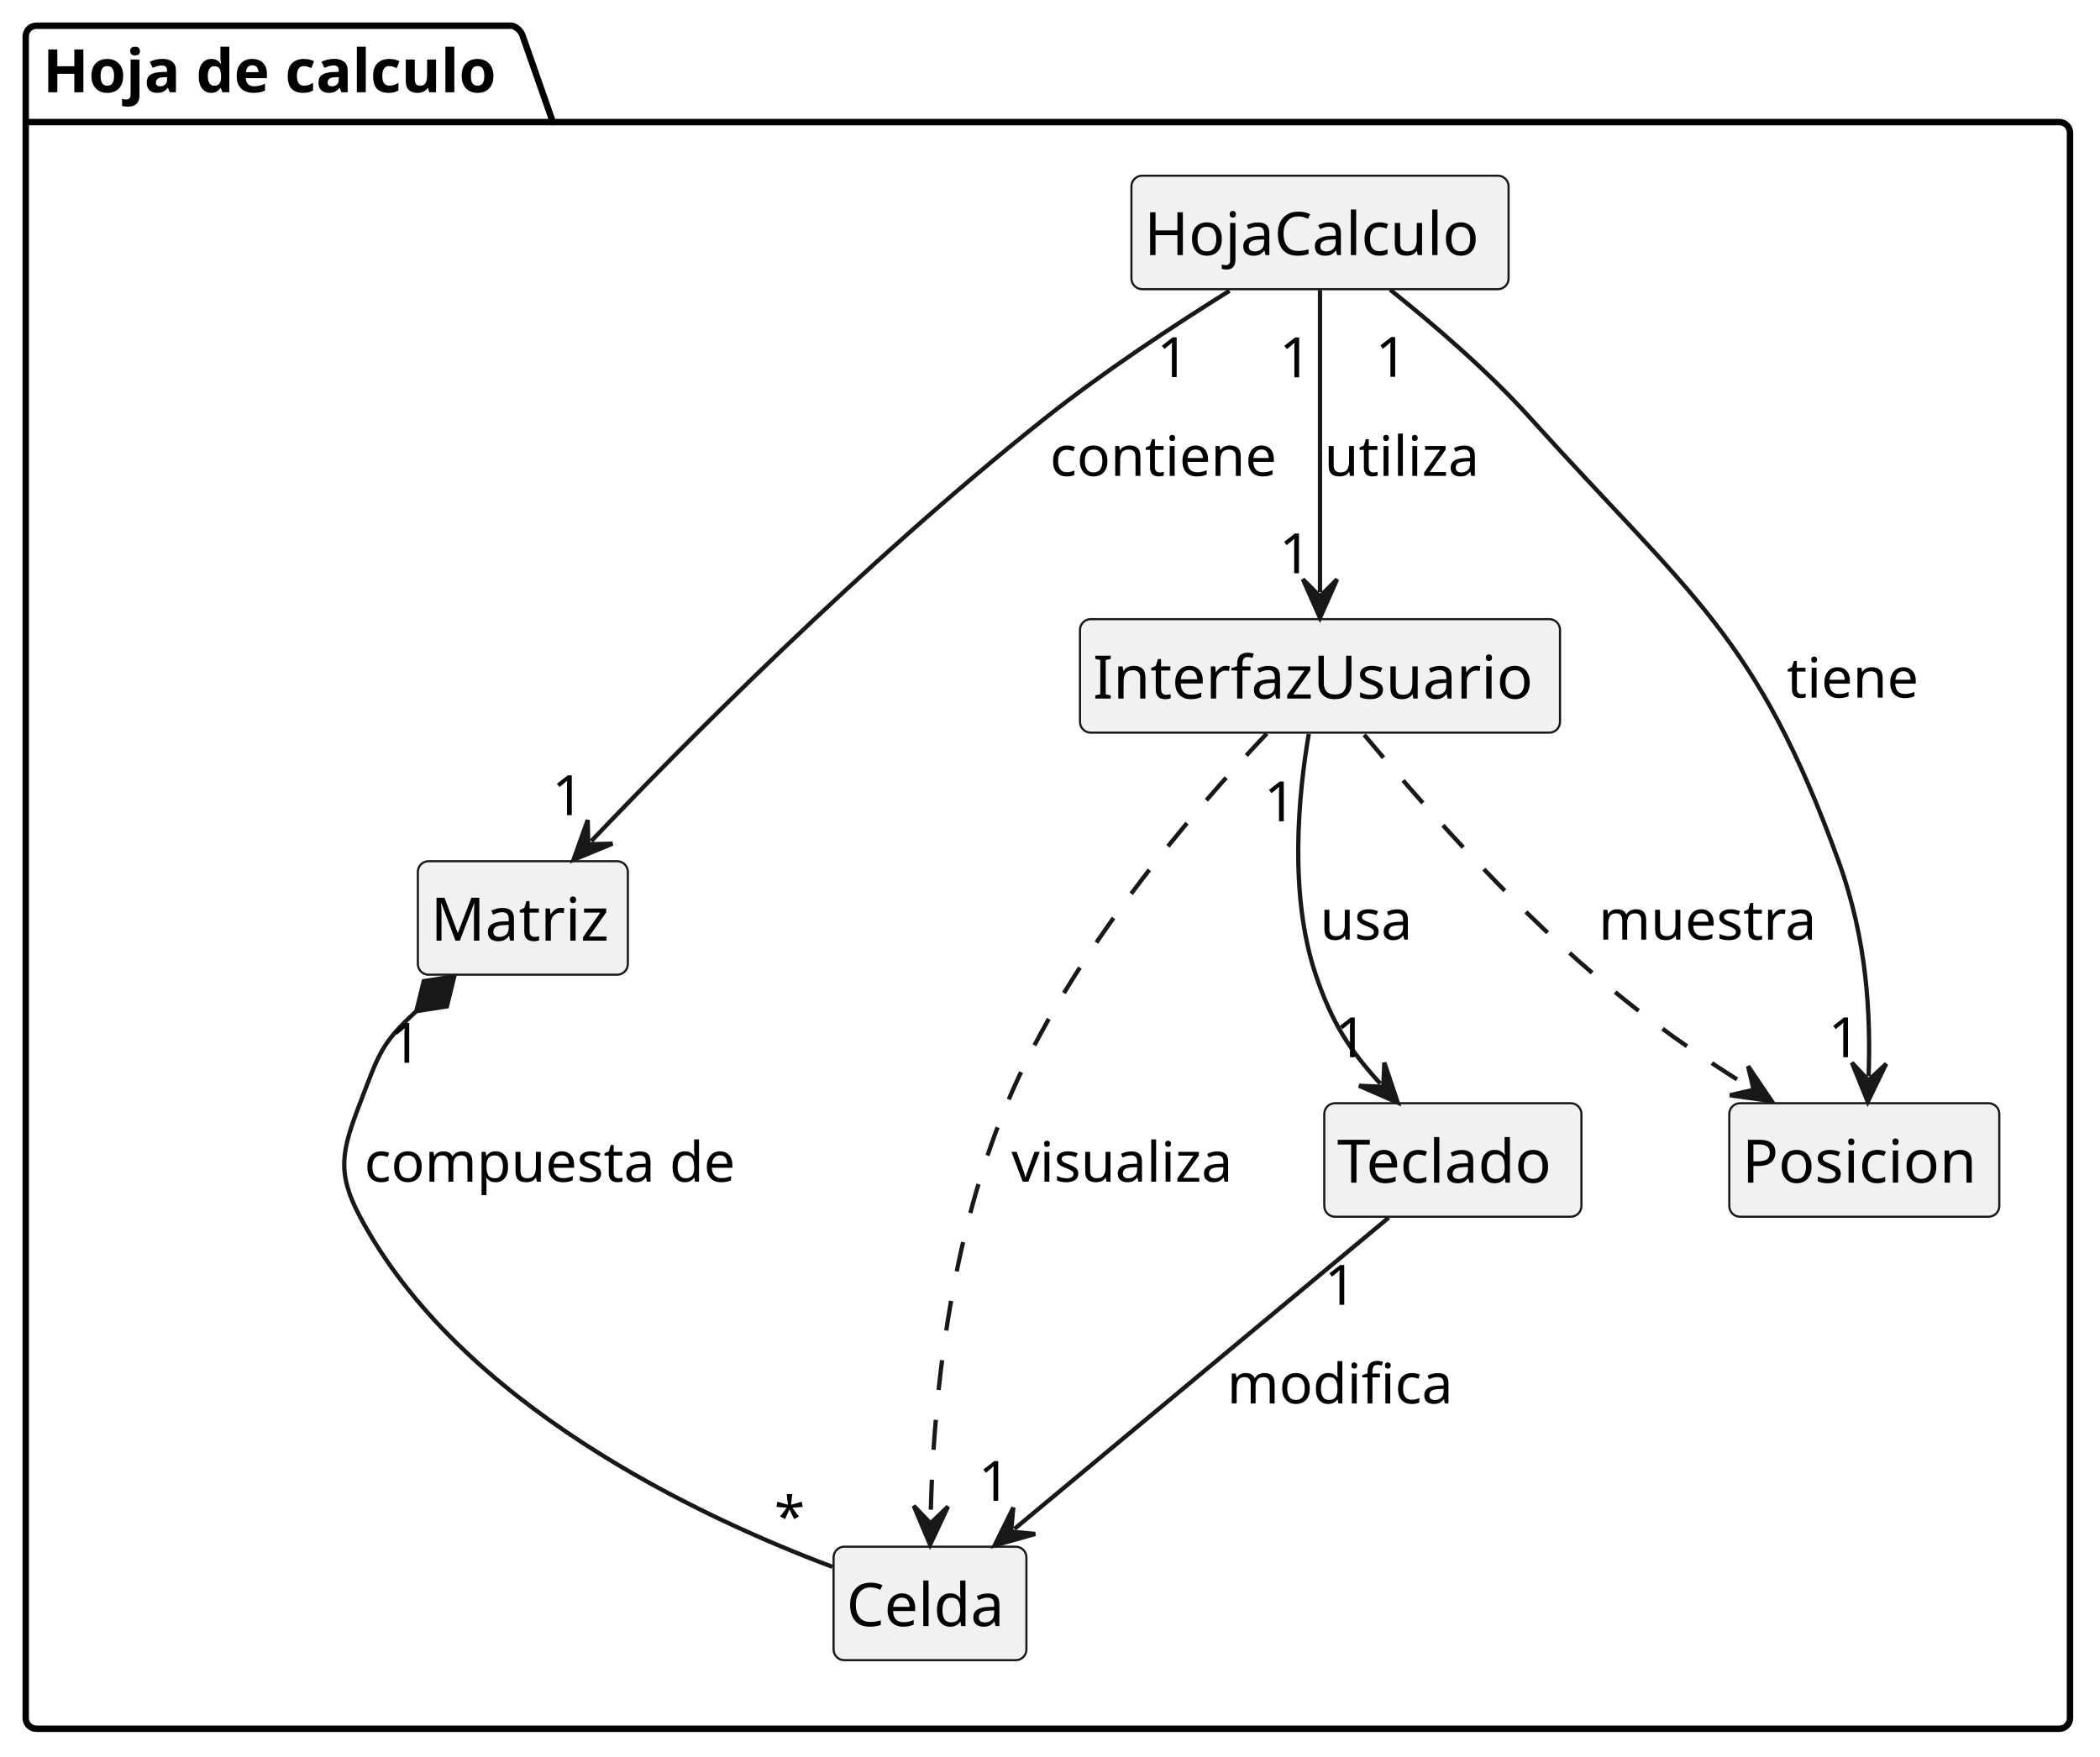
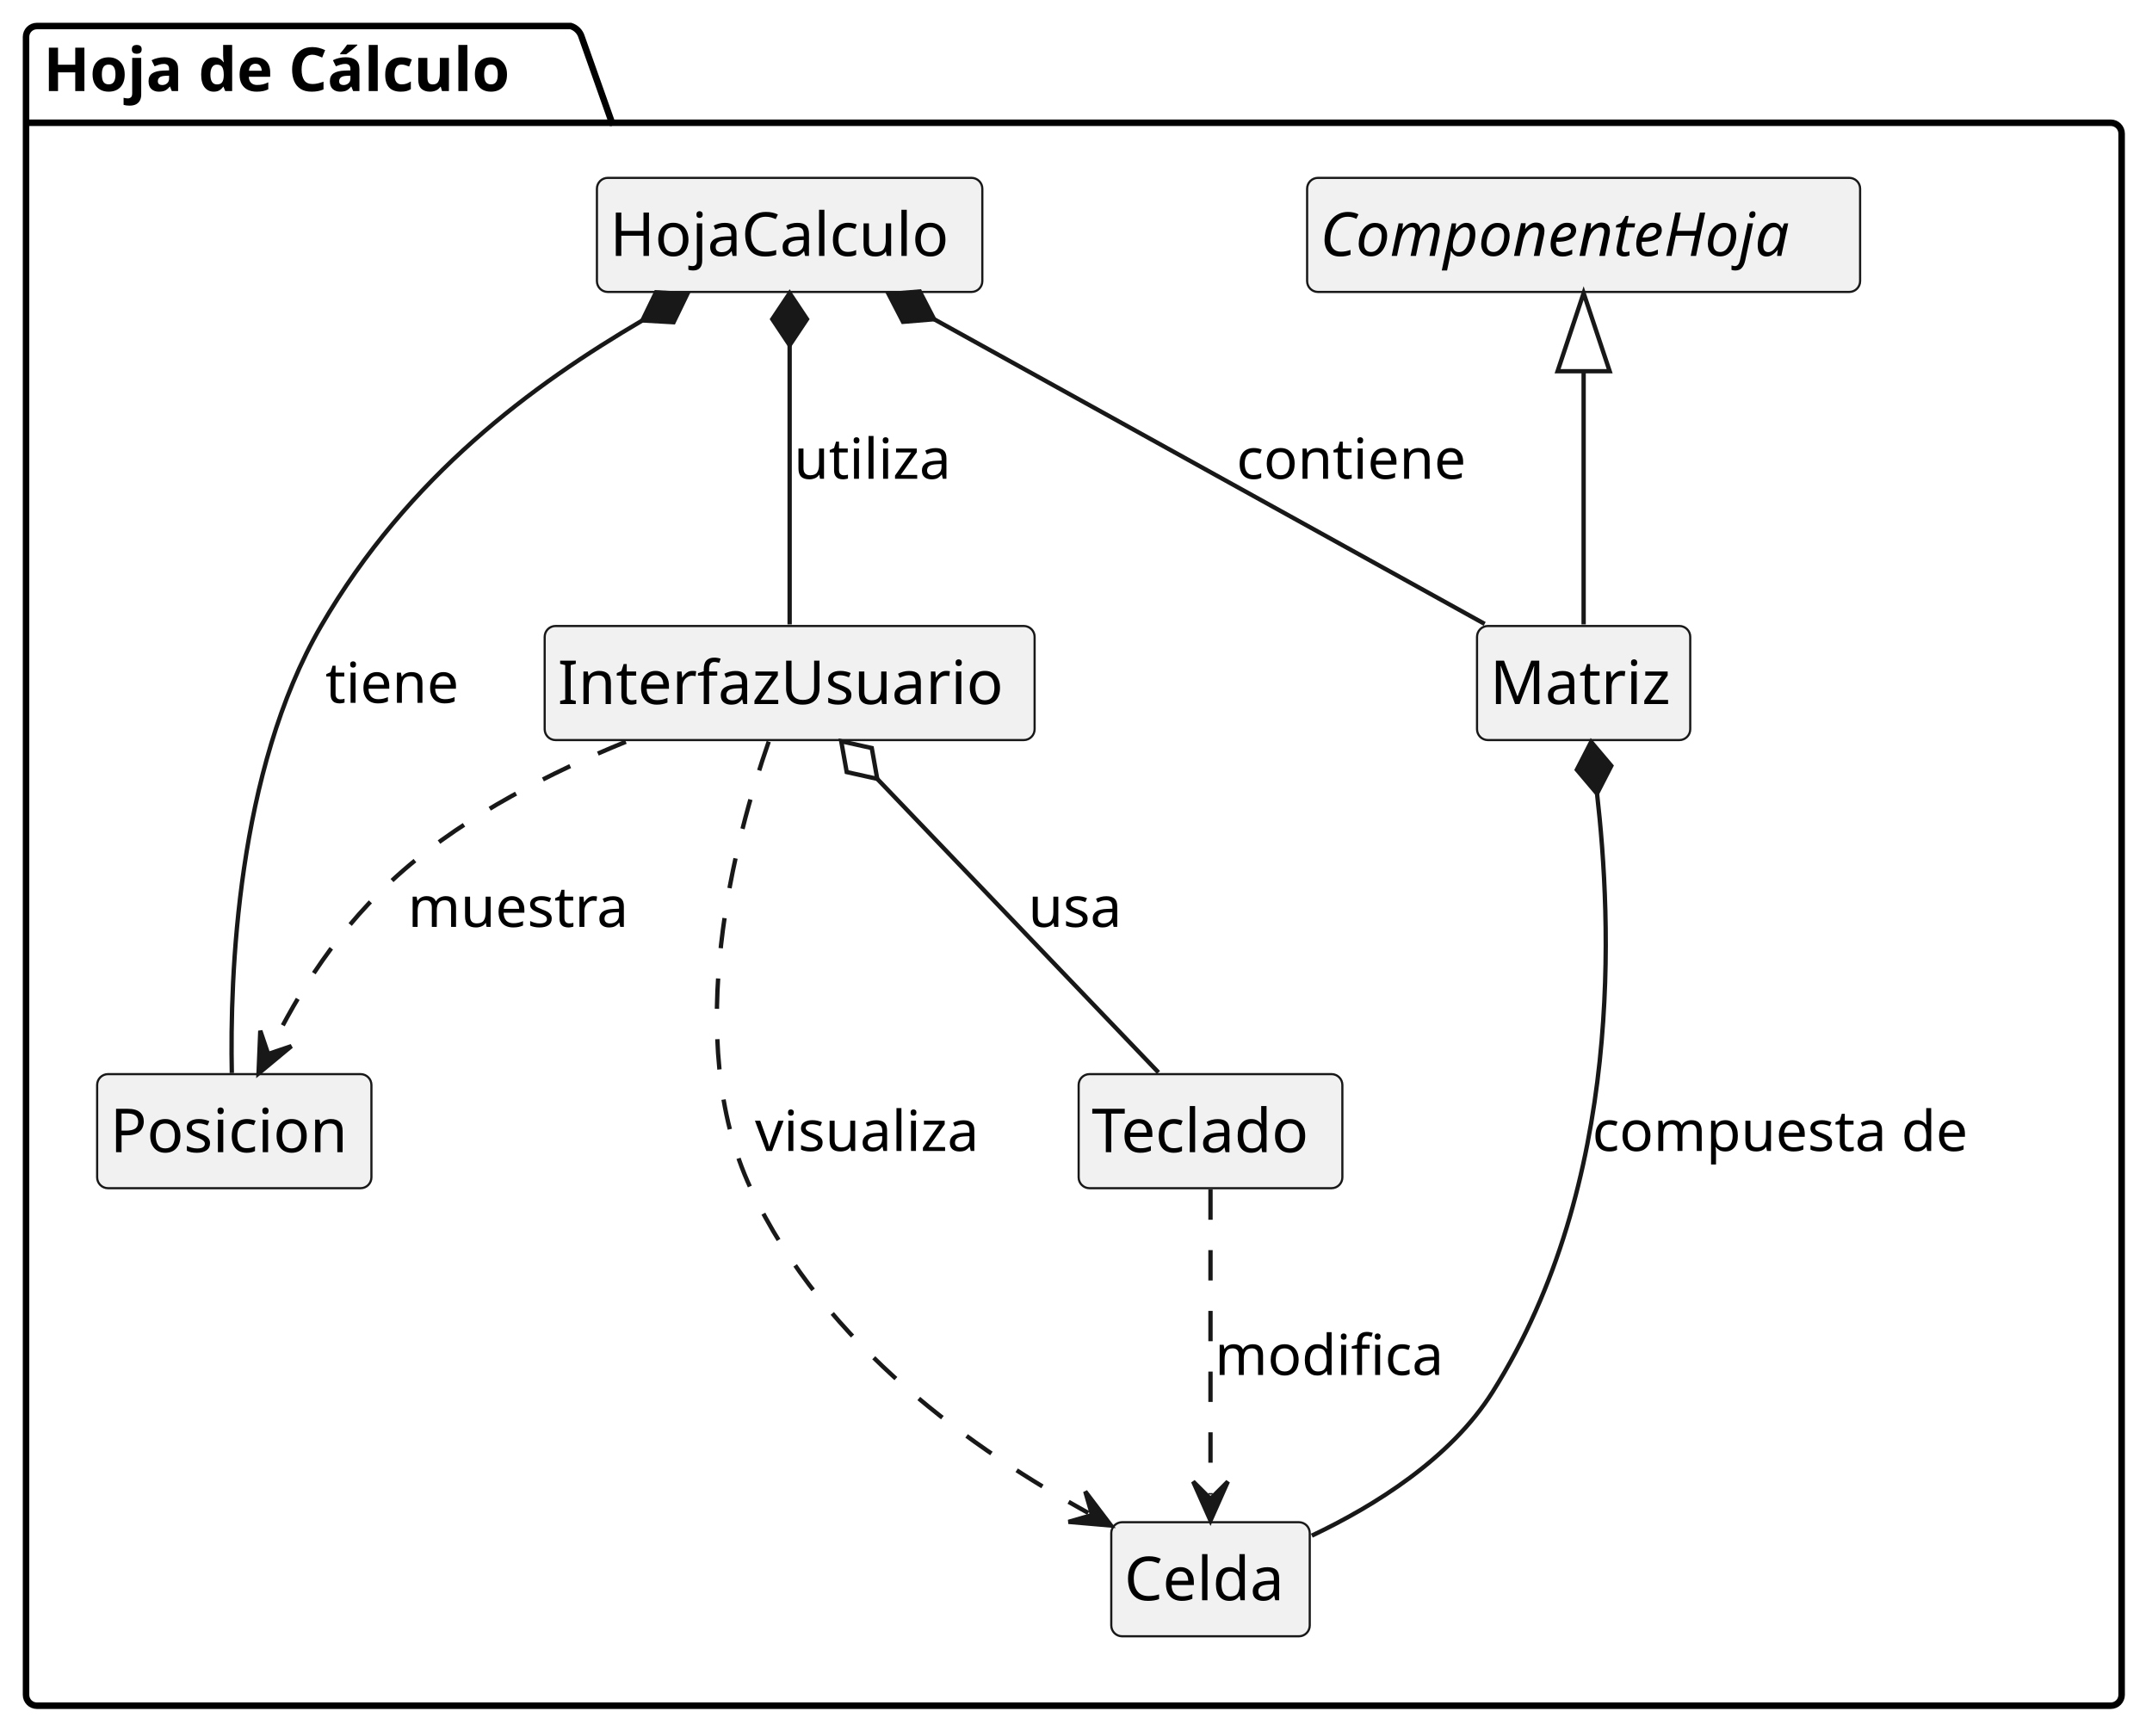
- <svg xmlns="http://www.w3.org/2000/svg" contentStyleType="text/css" height="410px" preserveAspectRatio="none" style="width:490px;height:410px;background:#FFFFFF;" version="1.1" viewBox="0 0 490 410" width="490px" zoomAndPan="magnify">
+ <svg xmlns="http://www.w3.org/2000/svg" contentStyleType="text/css" data-diagram-type="CLASS" height="400px" preserveAspectRatio="none" style="width:496px;height:400px;background:#FFFFFF;" version="1.1" viewBox="0 0 496 400" width="496px" zoomAndPan="magnify">
  <defs />
  <g>
-     <g id="cluster_Hoja de calculo">
-       <path d="M8.5,6 L119.5,6 A3.75,3.75 0 0 1 122,8.5 L129,28.488 L480.5,28.488 A2.5,2.5 0 0 1 483,30.988 L483,400.94 A2.5,2.5 0 0 1 480.5,403.44 L8.5,403.44 A2.5,2.5 0 0 1 6,400.94 L6,8.5 A2.5,2.5 0 0 1 8.5,6 " fill="none" style="stroke:#000000;stroke-width:1.5;" />
-       <line style="stroke:#000000;stroke-width:1.5;" x1="6" x2="129" y1="28.488" y2="28.488" />
-       <text fill="#000000" font-family="sans-serif" font-size="14" font-weight="bold" lengthAdjust="spacing" textLength="110" x="10" y="21.535">Hoja de calculo</text>
+     <g class="cluster" data-entity="Hoja de Cálculo" data-source-line="4" data-uid="ent0002" id="cluster_Hoja de Cálculo">
+       <path d="M8.5,6 L131.549,6 A3.75,3.75 0 0 1 134.049,8.5 L141.049,28.297 L486.5,28.297 A2.5,2.5 0 0 1 489,30.797 L489,390.69 A2.5,2.5 0 0 1 486.5,393.19 L8.5,393.19 A2.5,2.5 0 0 1 6,390.69 L6,8.5 A2.5,2.5 0 0 1 8.5,6 " fill="none" style="stroke:#000000;stroke-width:1.5;" />
+       <line style="stroke:#000000;stroke-width:1.5;" x1="6" x2="141.049" y1="28.297" y2="28.297" />
+       <text fill="#000000" font-family="sans-serif" font-size="14" font-weight="bold" lengthAdjust="spacing" textLength="122.049" x="10" y="20.995">Hoja de Cálculo</text>
    </g>
-     <g id="elem_HojaCalculo">
-       <rect codeLine="7" fill="#F1F1F1" height="26.488" id="HojaCalculo" rx="2.5" ry="2.5" style="stroke:#181818;stroke-width:0.5;" width="88" x="264" y="41" />
-       <text fill="#000000" font-family="sans-serif" font-size="14" lengthAdjust="spacing" textLength="82" x="267" y="59.535">HojaCalculo</text>
+     <g class="entity" data-entity="ComponenteHoja" data-source-line="5" data-uid="ent0003" id="entity_ComponenteHoja">
+       <rect fill="#F1F1F1" height="26.297" rx="2.5" ry="2.5" style="stroke:#181818;stroke-width:0.5;" width="127.454" x="301.27" y="41" />
+       <text fill="#000000" font-family="sans-serif" font-size="14" font-style="italic" lengthAdjust="spacing" textLength="121.454" x="304.27" y="58.995">ComponenteHoja</text>
    </g>
-     <g id="elem_Matriz">
-       <rect codeLine="11" fill="#F1F1F1" height="26.488" id="Matriz" rx="2.5" ry="2.5" style="stroke:#181818;stroke-width:0.5;" width="49" x="97.5" y="200.98" />
-       <text fill="#000000" font-family="sans-serif" font-size="14" lengthAdjust="spacing" textLength="43" x="100.5" y="219.515">Matriz</text>
+     <g class="entity" data-entity="Matriz" data-source-line="6" data-uid="ent0004" id="entity_Matriz">
+       <rect fill="#F1F1F1" height="26.297" rx="2.5" ry="2.5" style="stroke:#181818;stroke-width:0.5;" width="49.142" x="340.43" y="144.3" />
+       <text fill="#000000" font-family="sans-serif" font-size="14" lengthAdjust="spacing" textLength="43.142" x="343.43" y="162.295">Matriz</text>
    </g>
-     <g id="elem_Celda">
-       <rect codeLine="14" fill="#F1F1F1" height="26.488" id="Celda" rx="2.5" ry="2.5" style="stroke:#181818;stroke-width:0.5;" width="45" x="194.5" y="360.95" />
-       <text fill="#000000" font-family="sans-serif" font-size="14" lengthAdjust="spacing" textLength="39" x="197.5" y="379.485">Celda</text>
+     <g class="entity" data-entity="Celda" data-source-line="7" data-uid="ent0005" id="entity_Celda">
+       <rect fill="#F1F1F1" height="26.297" rx="2.5" ry="2.5" style="stroke:#181818;stroke-width:0.5;" width="45.744" x="256.13" y="350.89" />
+       <text fill="#000000" font-family="sans-serif" font-size="14" lengthAdjust="spacing" textLength="39.744" x="259.13" y="368.885">Celda</text>
    </g>
-     <g id="elem_Posicion">
-       <rect codeLine="18" fill="#F1F1F1" height="26.488" id="Posicion" rx="2.5" ry="2.5" style="stroke:#181818;stroke-width:0.5;" width="63" x="403.5" y="257.46" />
-       <text fill="#000000" font-family="sans-serif" font-size="14" lengthAdjust="spacing" textLength="57" x="406.5" y="275.995">Posicion</text>
+     <g class="entity" data-entity="Posicion" data-source-line="8" data-uid="ent0006" id="entity_Posicion">
+       <rect fill="#F1F1F1" height="26.297" rx="2.5" ry="2.5" style="stroke:#181818;stroke-width:0.5;" width="63.217" x="22.39" y="247.6" />
+       <text fill="#000000" font-family="sans-serif" font-size="14" lengthAdjust="spacing" textLength="57.217" x="25.39" y="265.595">Posicion</text>
    </g>
-     <g id="elem_InterfazUsuario">
-       <rect codeLine="22" fill="#F1F1F1" height="26.488" id="InterfazUsuario" rx="2.5" ry="2.5" style="stroke:#181818;stroke-width:0.5;" width="112" x="252" y="144.49" />
-       <text fill="#000000" font-family="sans-serif" font-size="14" lengthAdjust="spacing" textLength="106" x="255" y="163.025">InterfazUsuario</text>
+     <g class="entity" data-entity="InterfazUsuario" data-source-line="9" data-uid="ent0007" id="entity_InterfazUsuario">
+       <rect fill="#F1F1F1" height="26.297" rx="2.5" ry="2.5" style="stroke:#181818;stroke-width:0.5;" width="112.921" x="125.54" y="144.3" />
+       <text fill="#000000" font-family="sans-serif" font-size="14" lengthAdjust="spacing" textLength="106.921" x="128.54" y="162.295">InterfazUsuario</text>
    </g>
-     <g id="elem_Teclado">
-       <rect codeLine="26" fill="#F1F1F1" height="26.488" id="Teclado" rx="2.5" ry="2.5" style="stroke:#181818;stroke-width:0.5;" width="60" x="309" y="257.46" />
-       <text fill="#000000" font-family="sans-serif" font-size="14" lengthAdjust="spacing" textLength="54" x="312" y="275.995">Teclado</text>
+     <g class="entity" data-entity="Teclado" data-source-line="10" data-uid="ent0008" id="entity_Teclado">
+       <rect fill="#F1F1F1" height="26.297" rx="2.5" ry="2.5" style="stroke:#181818;stroke-width:0.5;" width="60.783" x="248.61" y="247.6" />
+       <text fill="#000000" font-family="sans-serif" font-size="14" lengthAdjust="spacing" textLength="54.783" x="251.61" y="265.595">Teclado</text>
    </g>
-     <g id="link_HojaCalculo_Matriz">
-       <path codeLine="30" d="M286.89,67.86 C274.1,75.83 257.66,86.64 244,97.49 C200.79,131.8 159.029,174.186 137.959,196.296 " fill="none" id="HojaCalculo-to-Matriz" style="stroke:#181818;stroke-width:1.0;" />
-       <polygon fill="#181818" points="133.82,200.64,142.925,196.884,137.269,197.02,137.133,191.365,133.82,200.64" style="stroke:#181818;stroke-width:1.0;" />
-       <text fill="#000000" font-family="sans-serif" font-size="13" lengthAdjust="spacing" textLength="54" x="245" y="111.058">contiene</text>
-       <text fill="#000000" font-family="sans-serif" font-size="13" lengthAdjust="spacing" textLength="8" x="269.945" y="88.006">1</text>
-       <text fill="#000000" font-family="sans-serif" font-size="13" lengthAdjust="spacing" textLength="8" x="128.801" y="190.229">1</text>
+     <g class="entity" data-entity="HojaCalculo" data-source-line="11" data-uid="ent0009" id="entity_HojaCalculo">
+       <rect fill="#F1F1F1" height="26.297" rx="2.5" ry="2.5" style="stroke:#181818;stroke-width:0.5;" width="88.831" x="137.58" y="41" />
+       <text fill="#000000" font-family="sans-serif" font-size="14" lengthAdjust="spacing" textLength="82.831" x="140.58" y="58.995">HojaCalculo</text>
    </g>
-     <g id="link_HojaCalculo_Posicion">
-       <path codeLine="31" d="M324.37,67.62 C334.36,75.59 347.07,86.47 357,97.49 C394.51,139.11 409.92,148.29 429,200.98 C435.77,219.67 436.48,237.023 436.01,251.133 " fill="none" id="HojaCalculo-to-Posicion" style="stroke:#181818;stroke-width:1.0;" />
-       <polygon fill="#181818" points="435.81,257.13,440.107,248.268,435.976,252.133,432.112,248.002,435.81,257.13" style="stroke:#181818;stroke-width:1.0;" />
-       <text fill="#000000" font-family="sans-serif" font-size="13" lengthAdjust="spacing" textLength="31" x="416.92" y="162.798">tiene</text>
-       <text fill="#000000" font-family="sans-serif" font-size="13" lengthAdjust="spacing" textLength="8" x="320.931" y="87.944">1</text>
-       <text fill="#000000" font-family="sans-serif" font-size="13" lengthAdjust="spacing" textLength="8" x="426.594" y="246.723">1</text>
+     <g class="link" data-entity-1="ComponenteHoja" data-entity-2="Matriz" data-source-line="13" data-uid="lnk10" id="link_ComponenteHoja_Matriz">
+       <path codeLine="13" d="M365,85.57 C365,105.01 365,124.42 365,143.93 " fill="none" id="ComponenteHoja-backto-Matriz" style="stroke:#181818;stroke-width:1;" />
+       <polygon fill="none" points="365,67.57,359,85.57,371,85.57,365,67.57" style="stroke:#181818;stroke-width:1;" />
    </g>
-     <g id="link_HojaCalculo_InterfazUsuario">
-       <path codeLine="32" d="M308,67.69 C308,87.17 308,118.64 308,138.18 " fill="none" id="HojaCalculo-to-InterfazUsuario" style="stroke:#181818;stroke-width:1.0;" />
-       <polygon fill="#181818" points="308,144.18,312,135.18,308,139.18,304,135.18,308,144.18" style="stroke:#181818;stroke-width:1.0;" />
-       <text fill="#000000" font-family="sans-serif" font-size="13" lengthAdjust="spacing" textLength="39" x="309" y="111.058">utiliza</text>
-       <text fill="#000000" font-family="sans-serif" font-size="13" lengthAdjust="spacing" textLength="8" x="298.525" y="88.039">1</text>
-       <text fill="#000000" font-family="sans-serif" font-size="13" lengthAdjust="spacing" textLength="8" x="298.475" y="133.781">1</text>
+     <g class="link" data-entity-1="HojaCalculo" data-entity-2="Matriz" data-source-line="14" data-uid="lnk11" id="link_HojaCalculo_Matriz">
+       <path codeLine="14" d="M215.309,73.591 C250.469,93.051 307.03,124.36 342.19,143.82 " fill="none" id="HojaCalculo-backto-Matriz" style="stroke:#181818;stroke-width:1;" />
+       <polygon fill="#181818" points="204.81,67.78,208.123,74.185,215.309,73.591,211.997,67.186,204.81,67.78" style="stroke:#181818;stroke-width:1;" />
+       <text fill="#000000" font-family="sans-serif" font-size="13" lengthAdjust="spacing" textLength="56.285" x="285" y="110.367">contiene</text>
    </g>
-     <g id="link_Matriz_Celda">
-       <path codeLine="33" d="M97.154,235.968 C88.884,243.548 88.45,245.86 84,257.46 C79.78,268.46 78.46,273.56 84,283.95 C107.36,327.75 162.8,353.86 194.23,365.65 " fill="none" id="Matriz-backto-Celda" style="stroke:#181818;stroke-width:1.0;" />
-       <polygon fill="#181818" points="106,227.86,98.874,228.965,97.154,235.968,104.28,234.863,106,227.86" style="stroke:#181818;stroke-width:1.0;" />
-       <text fill="#000000" font-family="sans-serif" font-size="13" lengthAdjust="spacing" textLength="88" x="85" y="275.778">compuesta de</text>
-       <text fill="#000000" font-family="sans-serif" font-size="13" lengthAdjust="spacing" textLength="8" x="90.875" y="248.013">1</text>
-       <text fill="#000000" font-family="sans-serif" font-size="13" lengthAdjust="spacing" textLength="6" x="180.66" y="358.551">*</text>
+     <g class="link" data-entity-1="HojaCalculo" data-entity-2="Posicion" data-source-line="15" data-uid="lnk12" id="link_HojaCalculo_Posicion">
+       <path codeLine="15" d="M148.053,73.868 C122.843,88.678 94.15,109.61 74,144.3 C54.59,177.72 52.98,225.12 53.43,247.35 " fill="none" id="HojaCalculo-backto-Posicion" style="stroke:#181818;stroke-width:1;" />
+       <polygon fill="#181818" points="158.4,67.79,151.201,67.38,148.053,73.868,155.253,74.278,158.4,67.79" style="stroke:#181818;stroke-width:1;" />
+       <text fill="#000000" font-family="sans-serif" font-size="13" lengthAdjust="spacing" textLength="32.944" x="75" y="162.017">tiene</text>
    </g>
-     <g id="link_Teclado_Celda">
-       <path codeLine="34" d="M324.04,284.15 C300.63,303.63 260.183,337.273 236.693,356.813 " fill="none" id="Teclado-to-Celda" style="stroke:#181818;stroke-width:1.0;" />
-       <polygon fill="#181818" points="232.08,360.65,241.557,357.97,235.924,357.452,236.441,351.819,232.08,360.65" style="stroke:#181818;stroke-width:1.0;" />
-       <text fill="#000000" font-family="sans-serif" font-size="13" lengthAdjust="spacing" textLength="55" x="286.3" y="327.518">modifica</text>
-       <text fill="#000000" font-family="sans-serif" font-size="13" lengthAdjust="spacing" textLength="8" x="309.048" y="304.499">1</text>
-       <text fill="#000000" font-family="sans-serif" font-size="13" lengthAdjust="spacing" textLength="8" x="228.304" y="350.255">1</text>
+     <g class="link" data-entity-1="HojaCalculo" data-entity-2="InterfazUsuario" data-source-line="16" data-uid="lnk13" id="link_HojaCalculo_InterfazUsuario">
+       <path codeLine="16" d="M182,79.57 C182,99.01 182,124.42 182,143.93 " fill="none" id="HojaCalculo-backto-InterfazUsuario" style="stroke:#181818;stroke-width:1;" />
+       <polygon fill="#181818" points="182,67.57,178,73.57,182,79.57,186,73.57,182,67.57" style="stroke:#181818;stroke-width:1;" />
+       <text fill="#000000" font-family="sans-serif" font-size="13" lengthAdjust="spacing" textLength="38.962" x="183" y="110.367">utiliza</text>
    </g>
-     <g id="link_InterfazUsuario_Teclado">
-       <path codeLine="35" d="M305.38,171.28 C302.98,185.36 300.69,208.68 307,227.46 C310.81,238.8 314.949,245.094 322.089,252.894 " fill="none" id="InterfazUsuario-to-Teclado" style="stroke:#181818;stroke-width:1.0;" />
-       <polygon fill="#181818" points="326.14,257.32,323.014,247.981,322.764,253.632,317.113,253.382,326.14,257.32" style="stroke:#181818;stroke-width:1.0;" />
-       <text fill="#000000" font-family="sans-serif" font-size="13" lengthAdjust="spacing" textLength="22" x="308" y="219.288">usa</text>
-       <text fill="#000000" font-family="sans-serif" font-size="13" lengthAdjust="spacing" textLength="8" x="294.939" y="191.666">1</text>
-       <text fill="#000000" font-family="sans-serif" font-size="13" lengthAdjust="spacing" textLength="8" x="311.501" y="246.726">1</text>
+     <g class="link" data-entity-1="Matriz" data-entity-2="Celda" data-source-line="17" data-uid="lnk14" id="link_Matriz_Celda">
+       <path codeLine="17" d="M368.089,182.943 C371.389,211.893 374.46,272.53 344,320.89 C334.32,336.26 316.78,347.14 302.35,353.99 " fill="none" id="Matriz-backto-Celda" style="stroke:#181818;stroke-width:1;" />
+       <polygon fill="#181818" points="366.73,171.02,363.435,177.434,368.089,182.943,371.384,176.528,366.73,171.02" style="stroke:#181818;stroke-width:1;" />
+       <text fill="#000000" font-family="sans-serif" font-size="13" lengthAdjust="spacing" textLength="92.473" x="367" y="265.307">compuesta de</text>
    </g>
-     <g id="link_InterfazUsuario_Posicion">
-       <path codeLine="36" d="M318.31,171.47 C330.36,185.93 351.28,209.8 372,227.46 C384.93,238.48 395.729,245.946 408.319,253.796 " fill="none" id="InterfazUsuario-to-Posicion" style="stroke:#181818;stroke-width:1.0;stroke-dasharray:7.0,7.0;" />
-       <polygon fill="#181818" points="413.41,256.97,407.889,248.814,409.167,254.325,403.656,255.602,413.41,256.97" style="stroke:#181818;stroke-width:1.0;" />
-       <text fill="#000000" font-family="sans-serif" font-size="13" lengthAdjust="spacing" textLength="51" x="373" y="219.288">muestra</text>
+     <g class="link" data-entity-1="InterfazUsuario" data-entity-2="Teclado" data-source-line="18" data-uid="lnk15" id="link_InterfazUsuario_Teclado">
+       <path codeLine="18" d="M202.19,179.536 C220.81,198.976 248.33,227.72 267.01,247.22 " fill="none" id="InterfazUsuario-backto-Teclado" style="stroke:#181818;stroke-width:1;" />
+       <polygon fill="none" points="193.89,170.87,195.152,177.97,202.19,179.536,200.929,172.436,193.89,170.87" style="stroke:#181818;stroke-width:1;" />
+       <text fill="#000000" font-family="sans-serif" font-size="13" lengthAdjust="spacing" textLength="22.979" x="237" y="213.667">usa</text>
    </g>
-     <g id="link_InterfazUsuario_Celda">
-       <path codeLine="37" d="M295.59,171.19 C278.87,188.77 249.54,222.64 235,257.46 C220.27,292.74 217.593,332.621 217.143,354.501 " fill="none" id="InterfazUsuario-to-Celda" style="stroke:#181818;stroke-width:1.0;stroke-dasharray:7.0,7.0;" />
-       <polygon fill="#181818" points="217.02,360.5,221.204,351.584,217.123,355.501,213.206,351.42,217.02,360.5" style="stroke:#181818;stroke-width:1.0;" />
-       <text fill="#000000" font-family="sans-serif" font-size="13" lengthAdjust="spacing" textLength="55" x="236" y="275.778">visualiza</text>
+     <g class="link" data-entity-1="InterfazUsuario" data-entity-2="Celda" data-source-line="19" data-uid="lnk16" id="link_InterfazUsuario_Celda">
+       <path codeLine="19" d="M177.18,170.95 C169.51,192.94 156.96,239.45 173,273.89 C190.05,310.51 225.118,334.559 250.828,348.759 " fill="none" id="InterfazUsuario-to-Celda" style="stroke:#181818;stroke-width:1;stroke-dasharray:7.0,7.0;" />
+       <polygon fill="#181818" points="256.08,351.66,250.136,343.807,251.703,349.243,246.268,350.81,256.08,351.66" style="stroke:#181818;stroke-width:1;" />
+       <text fill="#000000" font-family="sans-serif" font-size="13" lengthAdjust="spacing" textLength="56.297" x="174" y="265.307">visualiza</text>
+     </g>
+     <g class="link" data-entity-1="InterfazUsuario" data-entity-2="Posicion" data-source-line="20" data-uid="lnk17" id="link_InterfazUsuario_Posicion">
+       <path codeLine="20" d="M144.25,170.99 C127.31,177.89 107.84,187.71 93,200.6 C77.77,213.82 68.71,229.002 62.25,242.062 " fill="none" id="InterfazUsuario-to-Posicion" style="stroke:#181818;stroke-width:1;stroke-dasharray:7.0,7.0;" />
+       <polygon fill="#181818" points="59.59,247.44,67.166,241.146,61.807,242.958,59.995,237.6,59.59,247.44" style="stroke:#181818;stroke-width:1;" />
+       <text fill="#000000" font-family="sans-serif" font-size="13" lengthAdjust="spacing" textLength="54.082" x="94" y="213.667">muestra</text>
+     </g>
+     <g class="link" data-entity-1="Teclado" data-entity-2="Celda" data-source-line="21" data-uid="lnk18" id="link_Teclado_Celda">
+       <path codeLine="21" d="M279,274.17 C279,293.61 279,325.02 279,344.52 " fill="none" id="Teclado-to-Celda" style="stroke:#181818;stroke-width:1;stroke-dasharray:7.0,7.0;" />
+       <polygon fill="#181818" points="279,350.52,283,341.52,279,345.52,275,341.52,279,350.52" style="stroke:#181818;stroke-width:1;" />
+       <text fill="#000000" font-family="sans-serif" font-size="13" lengthAdjust="spacing" textLength="55.783" x="280" y="316.957">modifica</text>
    </g>
  </g>
</svg>
